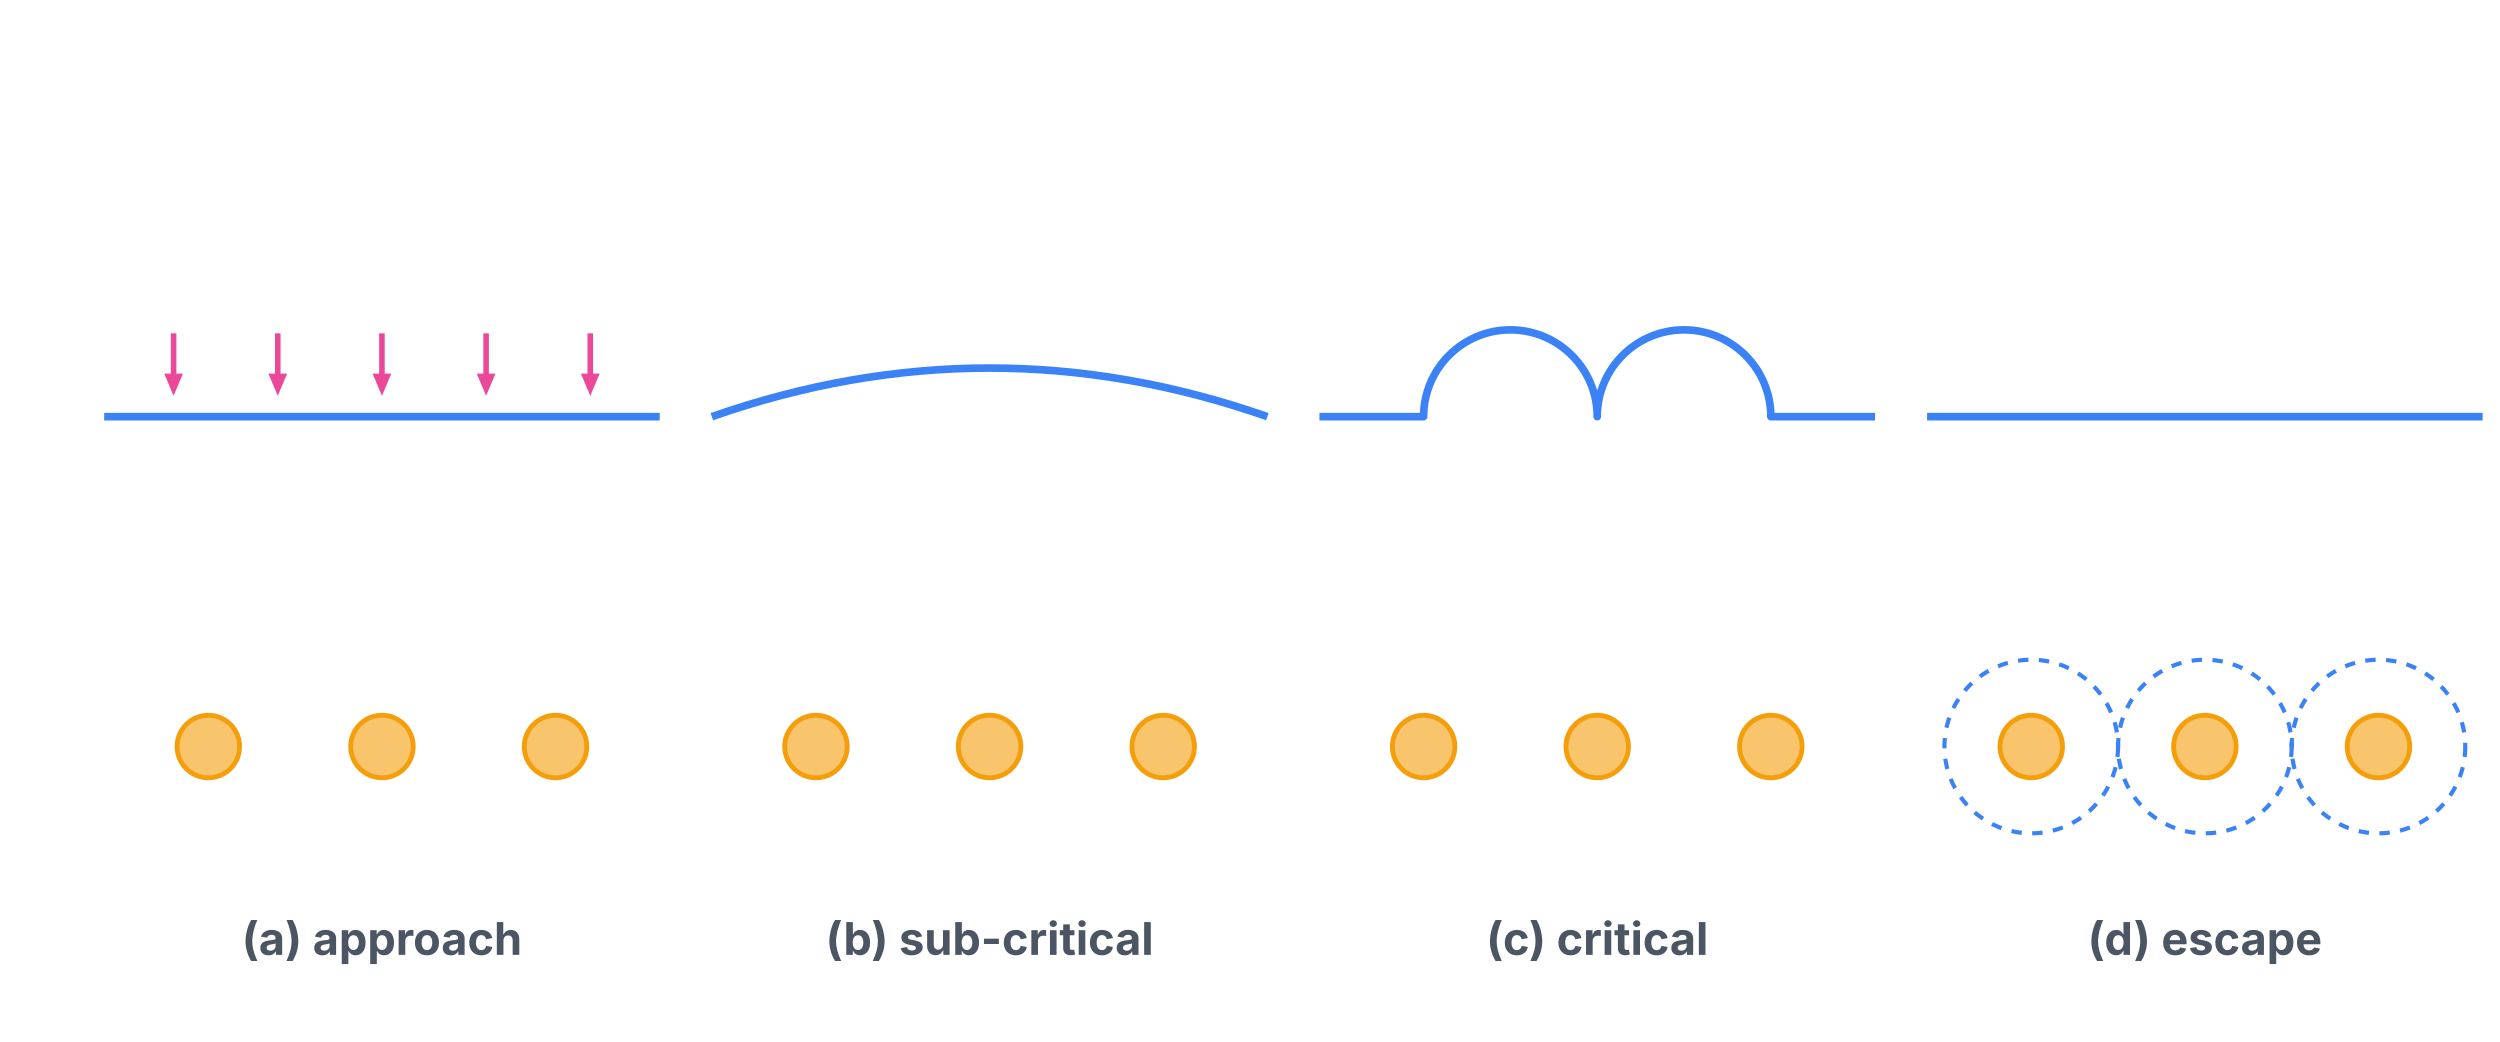
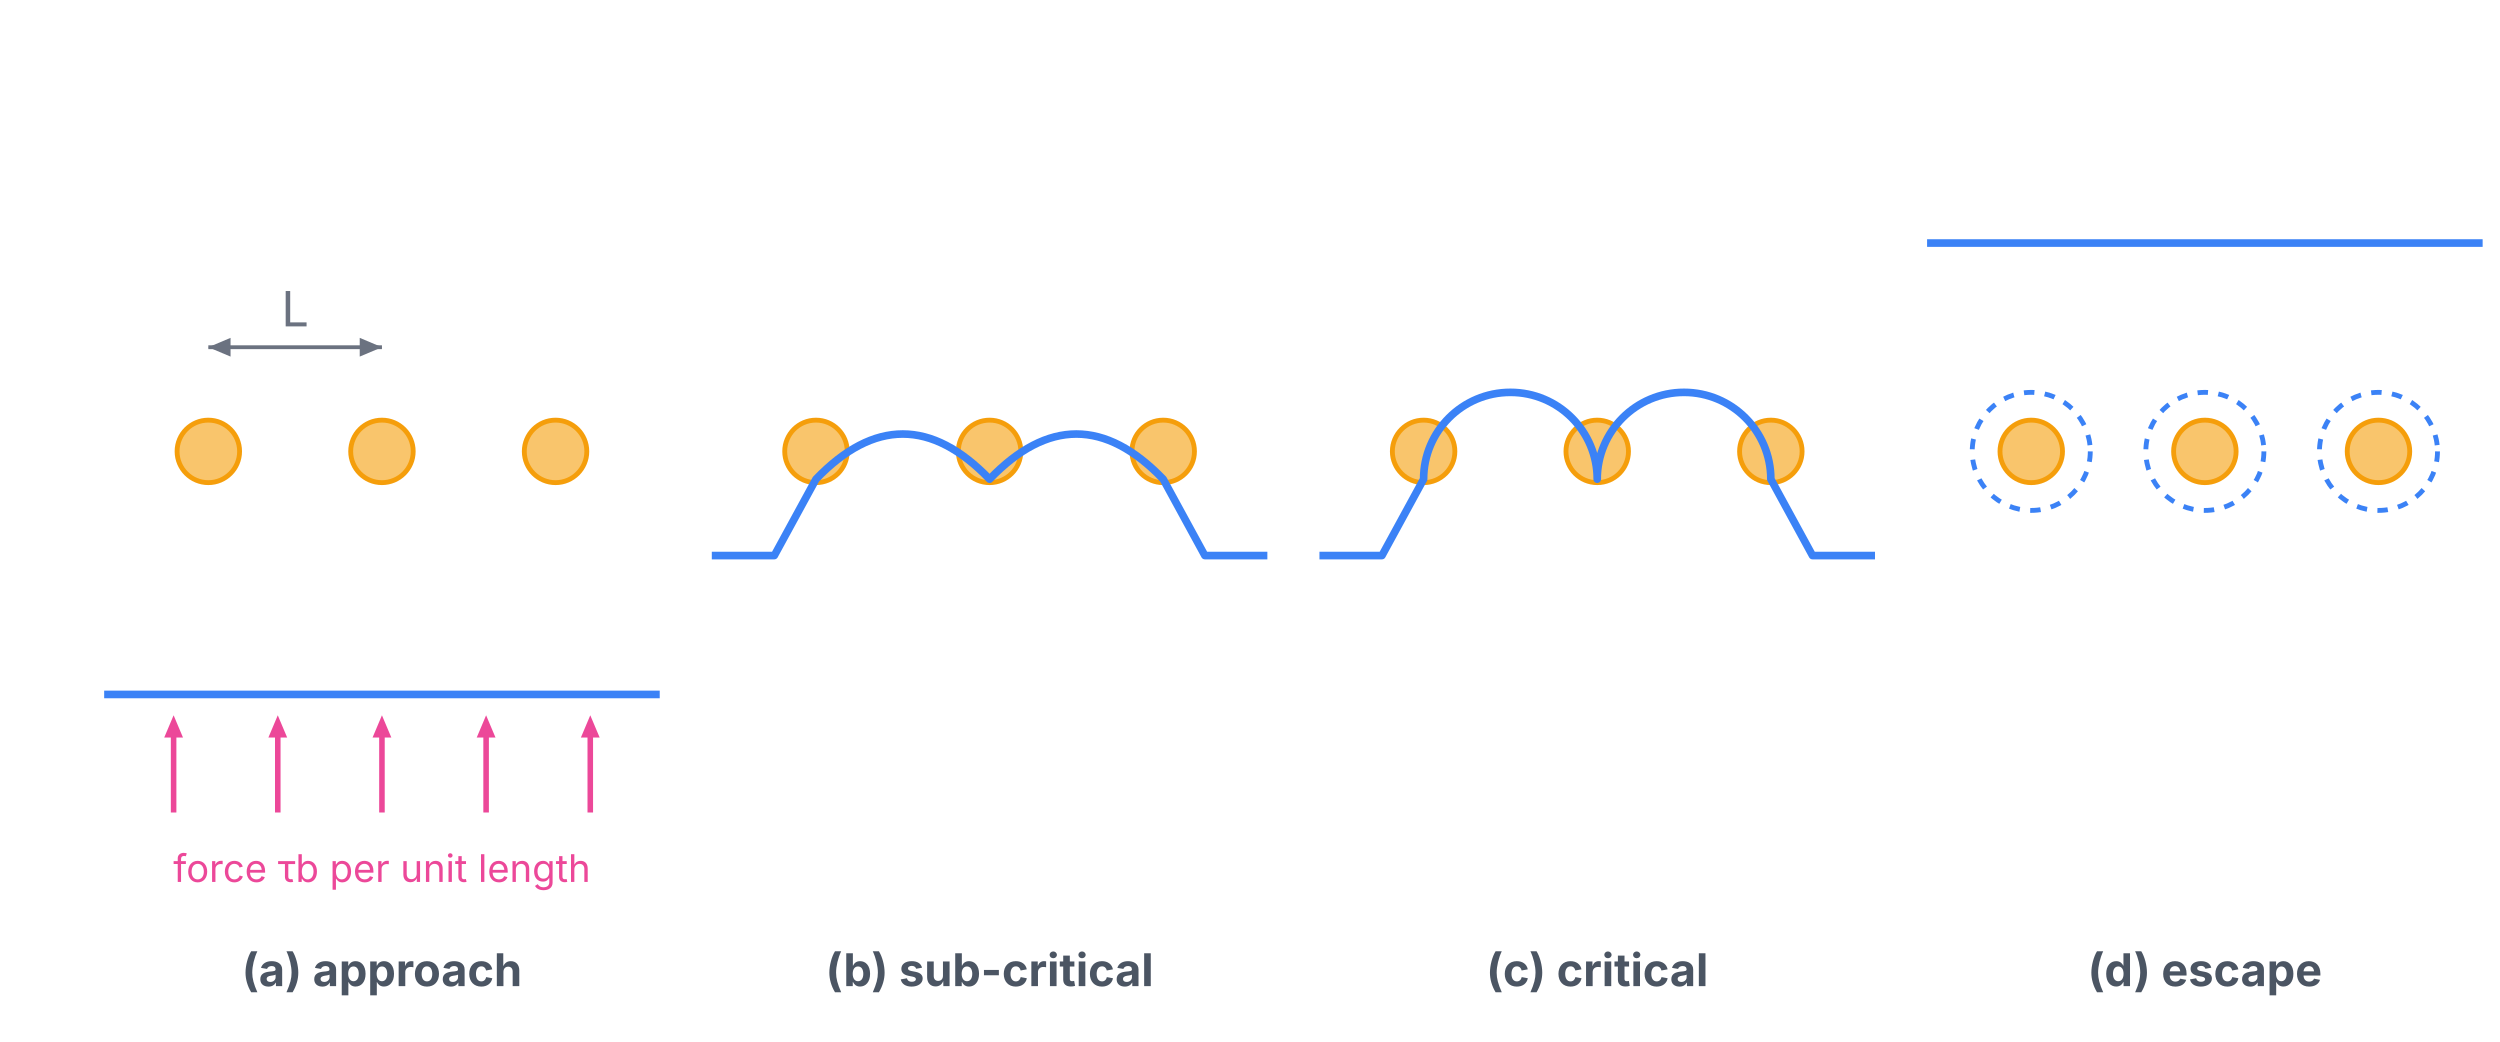
<svg xmlns="http://www.w3.org/2000/svg" viewBox="0 0 720 300" width="100%" class="fig-kit" style="max-width:720px;margin:0 auto;display:block" role="img" aria-label="Dislocation passing precipitate particles">
  <g font-family="Inter, Arial, sans-serif" font-size="13" fill="#8a94a6">
-     <circle cx="60.0" cy="215.0" r="9.0" fill="#f59e0b" fill-opacity="0.6" stroke="#f59e0b" stroke-width="1.4" stroke-linejoin="round" />
-     <circle cx="110.0" cy="215.0" r="9.0" fill="#f59e0b" fill-opacity="0.6" stroke="#f59e0b" stroke-width="1.4" stroke-linejoin="round" />
-     <circle cx="160.0" cy="215.0" r="9.0" fill="#f59e0b" fill-opacity="0.6" stroke="#f59e0b" stroke-width="1.4" stroke-linejoin="round" />
-     <line x1="30.0" y1="120.0" x2="190.0" y2="120.0" stroke="#3b82f6" stroke-width="2.2" />
-     <line x1="50.0" y1="96.0" x2="50.0" y2="109.8" stroke="#ec4899" stroke-width="1.6" />
-     <path d="M50.0,114.0 L47.3,107.6 L52.7,107.6 Z" fill="#ec4899" />
-     <line x1="80.0" y1="96.0" x2="80.0" y2="109.8" stroke="#ec4899" stroke-width="1.6" />
-     <path d="M80.0,114.0 L77.3,107.6 L82.7,107.6 Z" fill="#ec4899" />
-     <line x1="110.0" y1="96.0" x2="110.0" y2="109.8" stroke="#ec4899" stroke-width="1.6" />
-     <path d="M110.0,114.0 L107.3,107.6 L112.7,107.6 Z" fill="#ec4899" />
-     <line x1="140.0" y1="96.0" x2="140.0" y2="109.8" stroke="#ec4899" stroke-width="1.6" />
-     <path d="M140.0,114.0 L137.3,107.6 L142.7,107.6 Z" fill="#ec4899" />
-     <line x1="170.0" y1="96.0" x2="170.0" y2="109.8" stroke="#ec4899" stroke-width="1.6" />
-     <path d="M170.0,114.0 L167.3,107.6 L172.7,107.6 Z" fill="#ec4899" />
-     <text x="110.0" y="275.0" fill="#4b5563" font-size="13" font-weight="700" text-anchor="middle">(a) approach</text>
-     <circle cx="235.0" cy="215.0" r="9.0" fill="#f59e0b" fill-opacity="0.6" stroke="#f59e0b" stroke-width="1.4" stroke-linejoin="round" />
-     <circle cx="285.0" cy="215.0" r="9.0" fill="#f59e0b" fill-opacity="0.6" stroke="#f59e0b" stroke-width="1.4" stroke-linejoin="round" />
-     <circle cx="335.0" cy="215.0" r="9.0" fill="#f59e0b" fill-opacity="0.6" stroke="#f59e0b" stroke-width="1.4" stroke-linejoin="round" />
-     <path d="M205,120 Q285,92 365,120" fill="none" stroke="#3b82f6" stroke-width="2.2" stroke-linejoin="round" />
-     <text x="285.0" y="275.0" fill="#4b5563" font-size="13" font-weight="700" text-anchor="middle">(b) sub-critical</text>
-     <circle cx="410.0" cy="215.0" r="9.0" fill="#f59e0b" fill-opacity="0.6" stroke="#f59e0b" stroke-width="1.4" stroke-linejoin="round" />
-     <circle cx="460.0" cy="215.0" r="9.0" fill="#f59e0b" fill-opacity="0.6" stroke="#f59e0b" stroke-width="1.4" stroke-linejoin="round" />
-     <circle cx="510.0" cy="215.0" r="9.0" fill="#f59e0b" fill-opacity="0.6" stroke="#f59e0b" stroke-width="1.4" stroke-linejoin="round" />
-     <path d="M380,120 L410,120 A25,25 0 0 1 460,120 A25,25 0 0 1 510,120 L540,120" fill="none" stroke="#3b82f6" stroke-width="2.2" stroke-linejoin="round" />
-     <text x="460.0" y="275.0" fill="#4b5563" font-size="13" font-weight="700" text-anchor="middle">(c) critical</text>
-     <circle cx="585.0" cy="215.0" r="9.0" fill="#f59e0b" fill-opacity="0.6" stroke="#f59e0b" stroke-width="1.4" stroke-linejoin="round" />
-     <circle cx="635.0" cy="215.0" r="9.0" fill="#f59e0b" fill-opacity="0.6" stroke="#f59e0b" stroke-width="1.4" stroke-linejoin="round" />
-     <circle cx="685.0" cy="215.0" r="9.0" fill="#f59e0b" fill-opacity="0.6" stroke="#f59e0b" stroke-width="1.4" stroke-linejoin="round" />
-     <line x1="555.0" y1="120.0" x2="715.0" y2="120.0" stroke="#3b82f6" stroke-width="2.2" />
-     <circle cx="585.0" cy="215.0" r="25.0" fill="none" stroke="#3b82f6" stroke-width="1.2" stroke-dasharray="3,3" stroke-linejoin="round" />
-     <circle cx="635.0" cy="215.0" r="25.0" fill="none" stroke="#3b82f6" stroke-width="1.2" stroke-dasharray="3,3" stroke-linejoin="round" />
-     <circle cx="685.0" cy="215.0" r="25.0" fill="none" stroke="#3b82f6" stroke-width="1.2" stroke-dasharray="3,3" stroke-linejoin="round" />
-     <text x="635.0" y="275.0" fill="#4b5563" font-size="13" font-weight="700" text-anchor="middle">(d) escape</text>
+     <circle cx="60.0" cy="130.0" r="9.0" fill="#f59e0b" fill-opacity="0.6" stroke="#f59e0b" stroke-width="1.4" stroke-linejoin="round" />
+     <circle cx="110.0" cy="130.0" r="9.0" fill="#f59e0b" fill-opacity="0.6" stroke="#f59e0b" stroke-width="1.4" stroke-linejoin="round" />
+     <circle cx="160.0" cy="130.0" r="9.0" fill="#f59e0b" fill-opacity="0.6" stroke="#f59e0b" stroke-width="1.4" stroke-linejoin="round" />
+     <line x1="30.0" y1="200.0" x2="190.0" y2="200.0" stroke="#3b82f6" stroke-width="2.2" />
+     <line x1="50.0" y1="234.0" x2="50.0" y2="210.2" stroke="#ec4899" stroke-width="1.6" />
+     <path d="M50.0,206.0 L52.7,212.4 L47.3,212.4 Z" fill="#ec4899" />
+     <line x1="80.0" y1="234.0" x2="80.0" y2="210.2" stroke="#ec4899" stroke-width="1.6" />
+     <path d="M80.0,206.0 L82.7,212.4 L77.3,212.4 Z" fill="#ec4899" />
+     <line x1="110.0" y1="234.0" x2="110.0" y2="210.2" stroke="#ec4899" stroke-width="1.6" />
+     <path d="M110.0,206.0 L112.7,212.4 L107.3,212.4 Z" fill="#ec4899" />
+     <line x1="140.0" y1="234.0" x2="140.0" y2="210.2" stroke="#ec4899" stroke-width="1.6" />
+     <path d="M140.0,206.0 L142.7,212.4 L137.3,212.4 Z" fill="#ec4899" />
+     <line x1="170.0" y1="234.0" x2="170.0" y2="210.2" stroke="#ec4899" stroke-width="1.6" />
+     <path d="M170.0,206.0 L172.7,212.4 L167.3,212.4 Z" fill="#ec4899" />
+     <line x1="60.0" y1="100.0" x2="110.0" y2="100.0" stroke="#6b7280" stroke-width="1.1" />
+     <path d="M60.0,100.0 L66.4,97.3 L66.4,102.7 Z" fill="#6b7280" />
+     <path d="M110.0,100.0 L103.6,102.7 L103.6,97.3 Z" fill="#6b7280" />
+     <text x="85.0" y="94.0" fill="#6b7280" font-size="14" font-weight="400" text-anchor="middle">L</text>
+     <text x="110.0" y="254.0" fill="#ec4899" font-size="11" font-weight="400" text-anchor="middle">force τb per unit length</text>
+     <text x="110.0" y="284.0" fill="#4b5563" font-size="13" font-weight="700" text-anchor="middle">(a) approach</text>
+     <circle cx="235.0" cy="130.0" r="9.0" fill="#f59e0b" fill-opacity="0.6" stroke="#f59e0b" stroke-width="1.4" stroke-linejoin="round" />
+     <circle cx="285.0" cy="130.0" r="9.0" fill="#f59e0b" fill-opacity="0.6" stroke="#f59e0b" stroke-width="1.4" stroke-linejoin="round" />
+     <circle cx="335.0" cy="130.0" r="9.0" fill="#f59e0b" fill-opacity="0.6" stroke="#f59e0b" stroke-width="1.4" stroke-linejoin="round" />
+     <path d="M205,160 L223,160 L235,138 Q260,112 285,138 Q310,112 335,138 L347,160 L365,160" fill="none" stroke="#3b82f6" stroke-width="2.2" stroke-linejoin="round" />
+     <text x="285.0" y="284.0" fill="#4b5563" font-size="13" font-weight="700" text-anchor="middle">(b) sub-critical</text>
+     <circle cx="410.0" cy="130.0" r="9.0" fill="#f59e0b" fill-opacity="0.6" stroke="#f59e0b" stroke-width="1.4" stroke-linejoin="round" />
+     <circle cx="460.0" cy="130.0" r="9.0" fill="#f59e0b" fill-opacity="0.6" stroke="#f59e0b" stroke-width="1.4" stroke-linejoin="round" />
+     <circle cx="510.0" cy="130.0" r="9.0" fill="#f59e0b" fill-opacity="0.6" stroke="#f59e0b" stroke-width="1.4" stroke-linejoin="round" />
+     <path d="M380,160 L398,160 L410,138 A25,25 0 0 1 460,138 A25,25 0 0 1 510,138 L522,160 L540,160" fill="none" stroke="#3b82f6" stroke-width="2.2" stroke-linejoin="round" />
+     <text x="460.0" y="284.0" fill="#4b5563" font-size="13" font-weight="700" text-anchor="middle">(c) critical</text>
+     <circle cx="585.0" cy="130.0" r="9.0" fill="#f59e0b" fill-opacity="0.6" stroke="#f59e0b" stroke-width="1.4" stroke-linejoin="round" />
+     <circle cx="635.0" cy="130.0" r="9.0" fill="#f59e0b" fill-opacity="0.6" stroke="#f59e0b" stroke-width="1.4" stroke-linejoin="round" />
+     <circle cx="685.0" cy="130.0" r="9.0" fill="#f59e0b" fill-opacity="0.6" stroke="#f59e0b" stroke-width="1.4" stroke-linejoin="round" />
+     <line x1="555.0" y1="70.0" x2="715.0" y2="70.0" stroke="#3b82f6" stroke-width="2.2" />
+     <circle cx="585.0" cy="130.0" r="17.0" fill="none" stroke="#3b82f6" stroke-width="1.4" stroke-dasharray="3,3" stroke-linejoin="round" />
+     <circle cx="635.0" cy="130.0" r="17.0" fill="none" stroke="#3b82f6" stroke-width="1.4" stroke-dasharray="3,3" stroke-linejoin="round" />
+     <circle cx="685.0" cy="130.0" r="17.0" fill="none" stroke="#3b82f6" stroke-width="1.4" stroke-dasharray="3,3" stroke-linejoin="round" />
+     <text x="635.0" y="284.0" fill="#4b5563" font-size="13" font-weight="700" text-anchor="middle">(d) escape</text>
  </g>
</svg>
